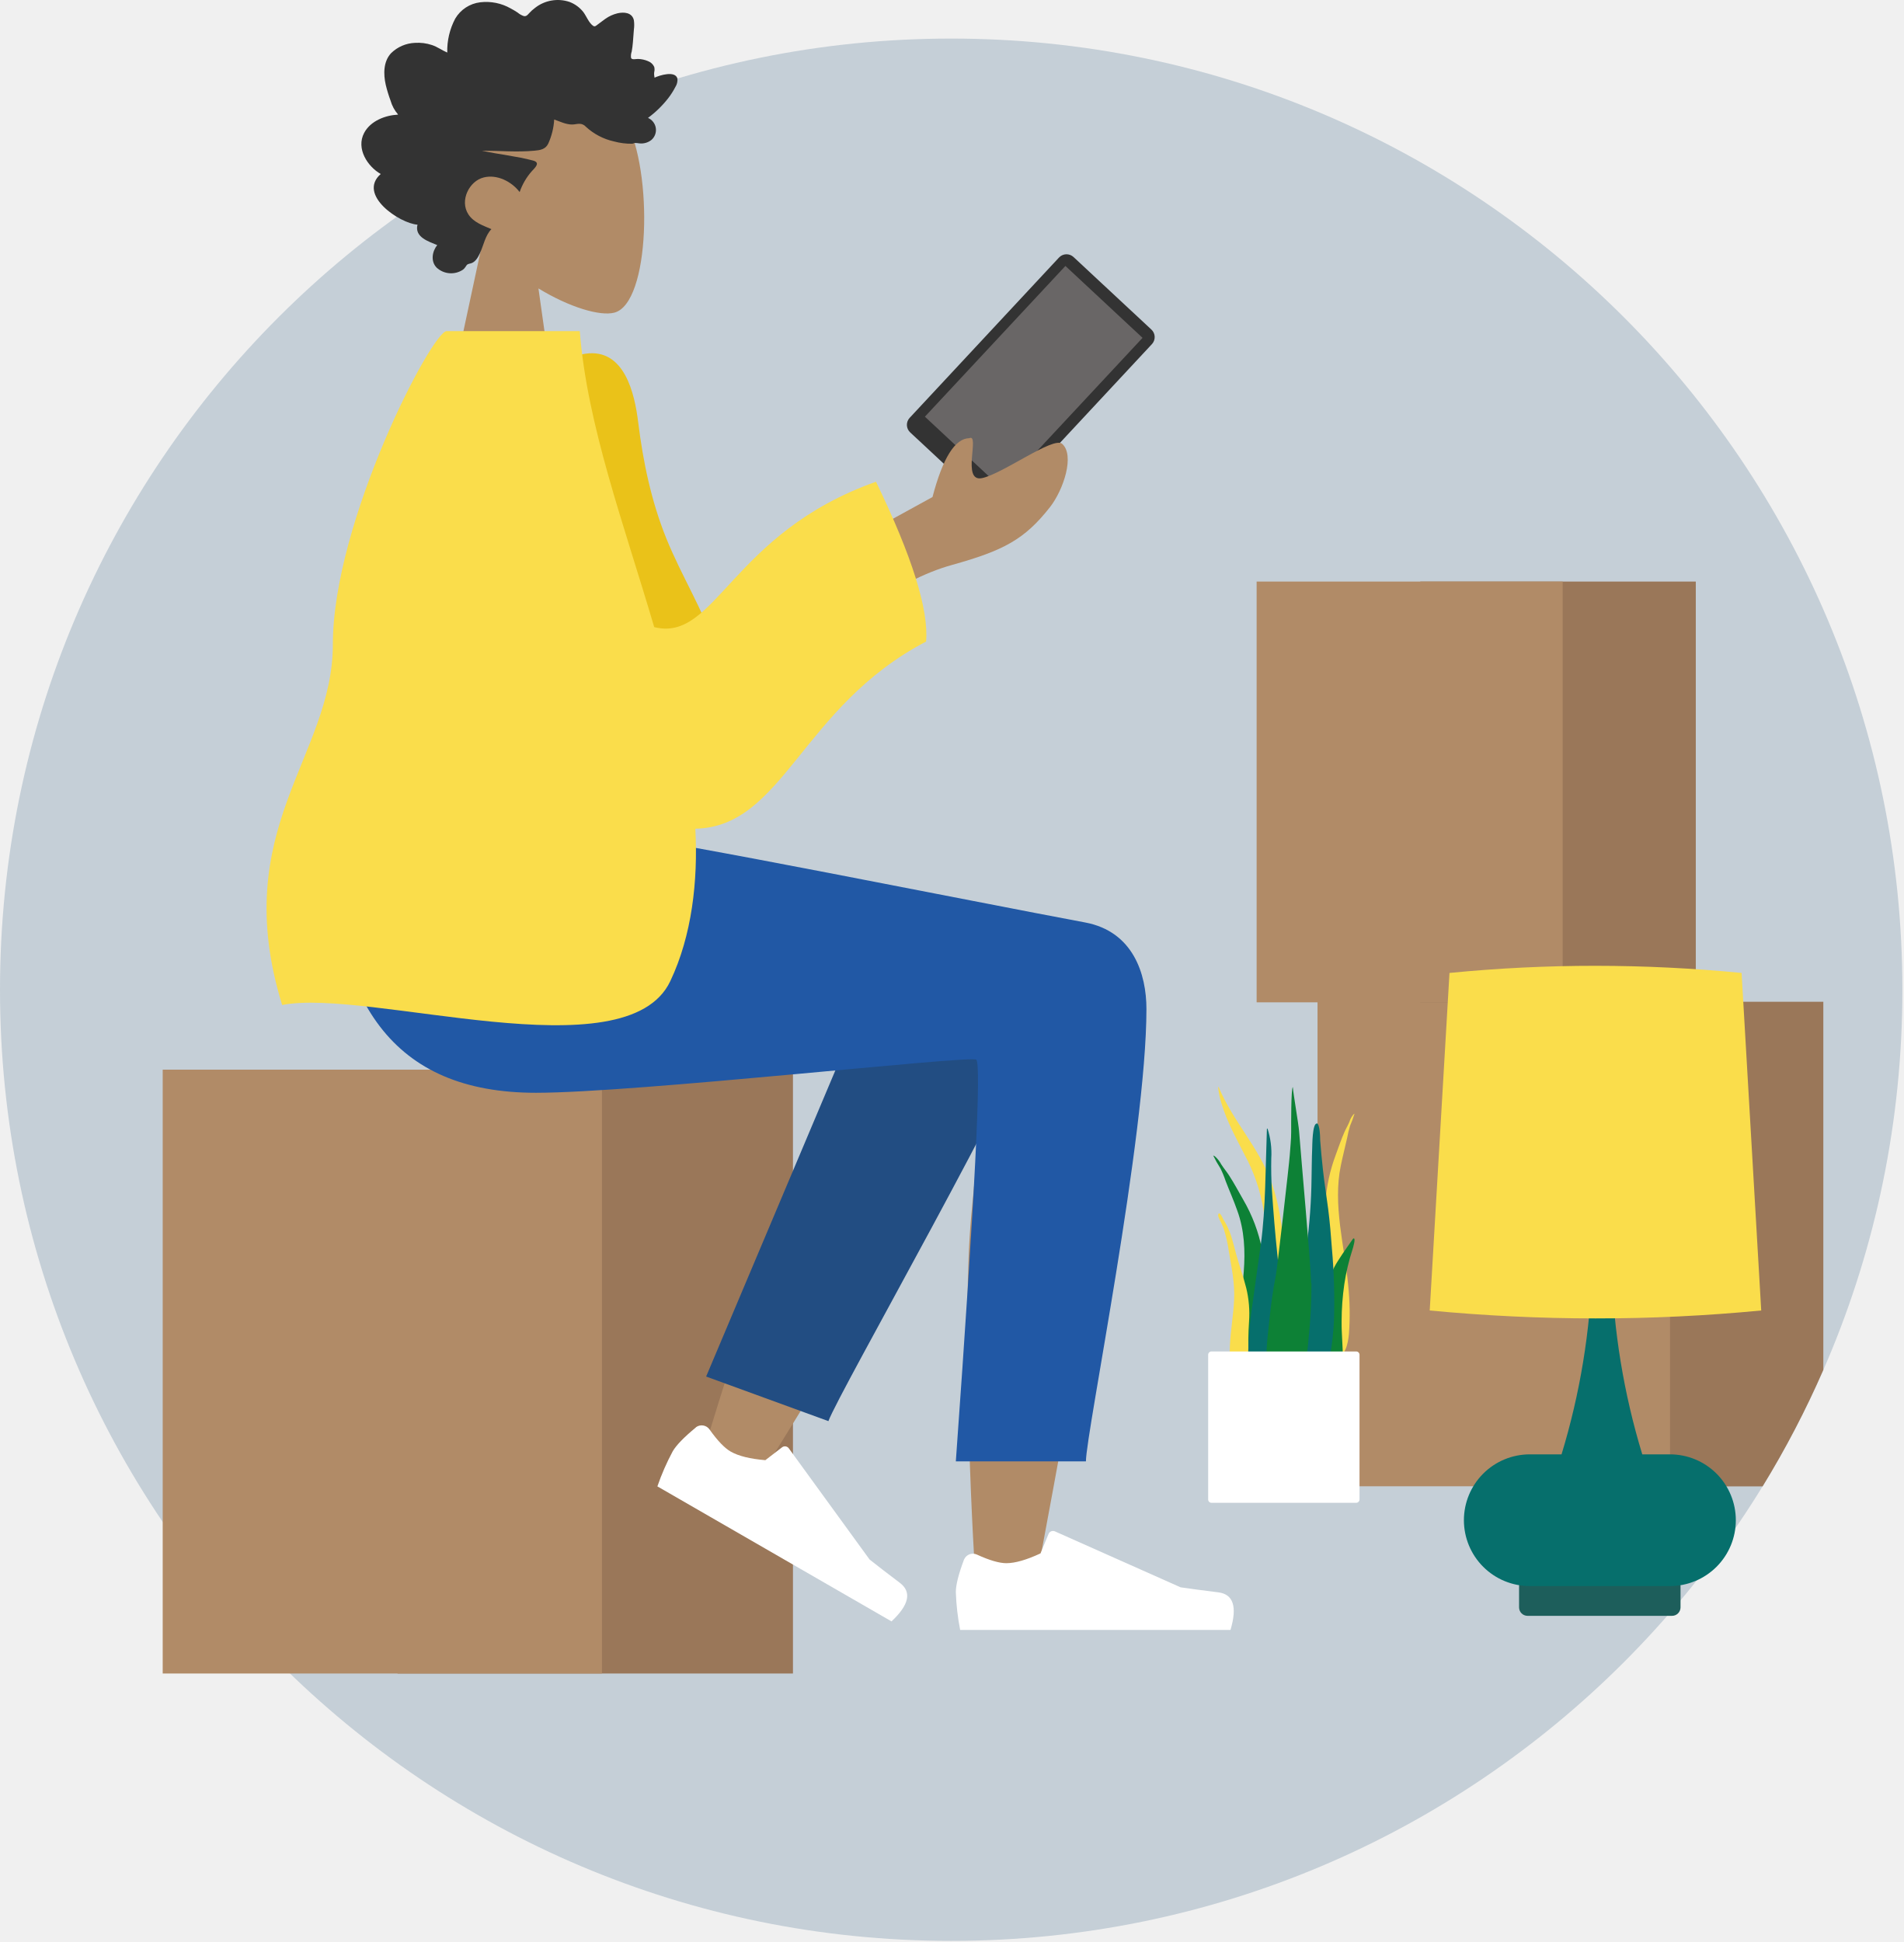
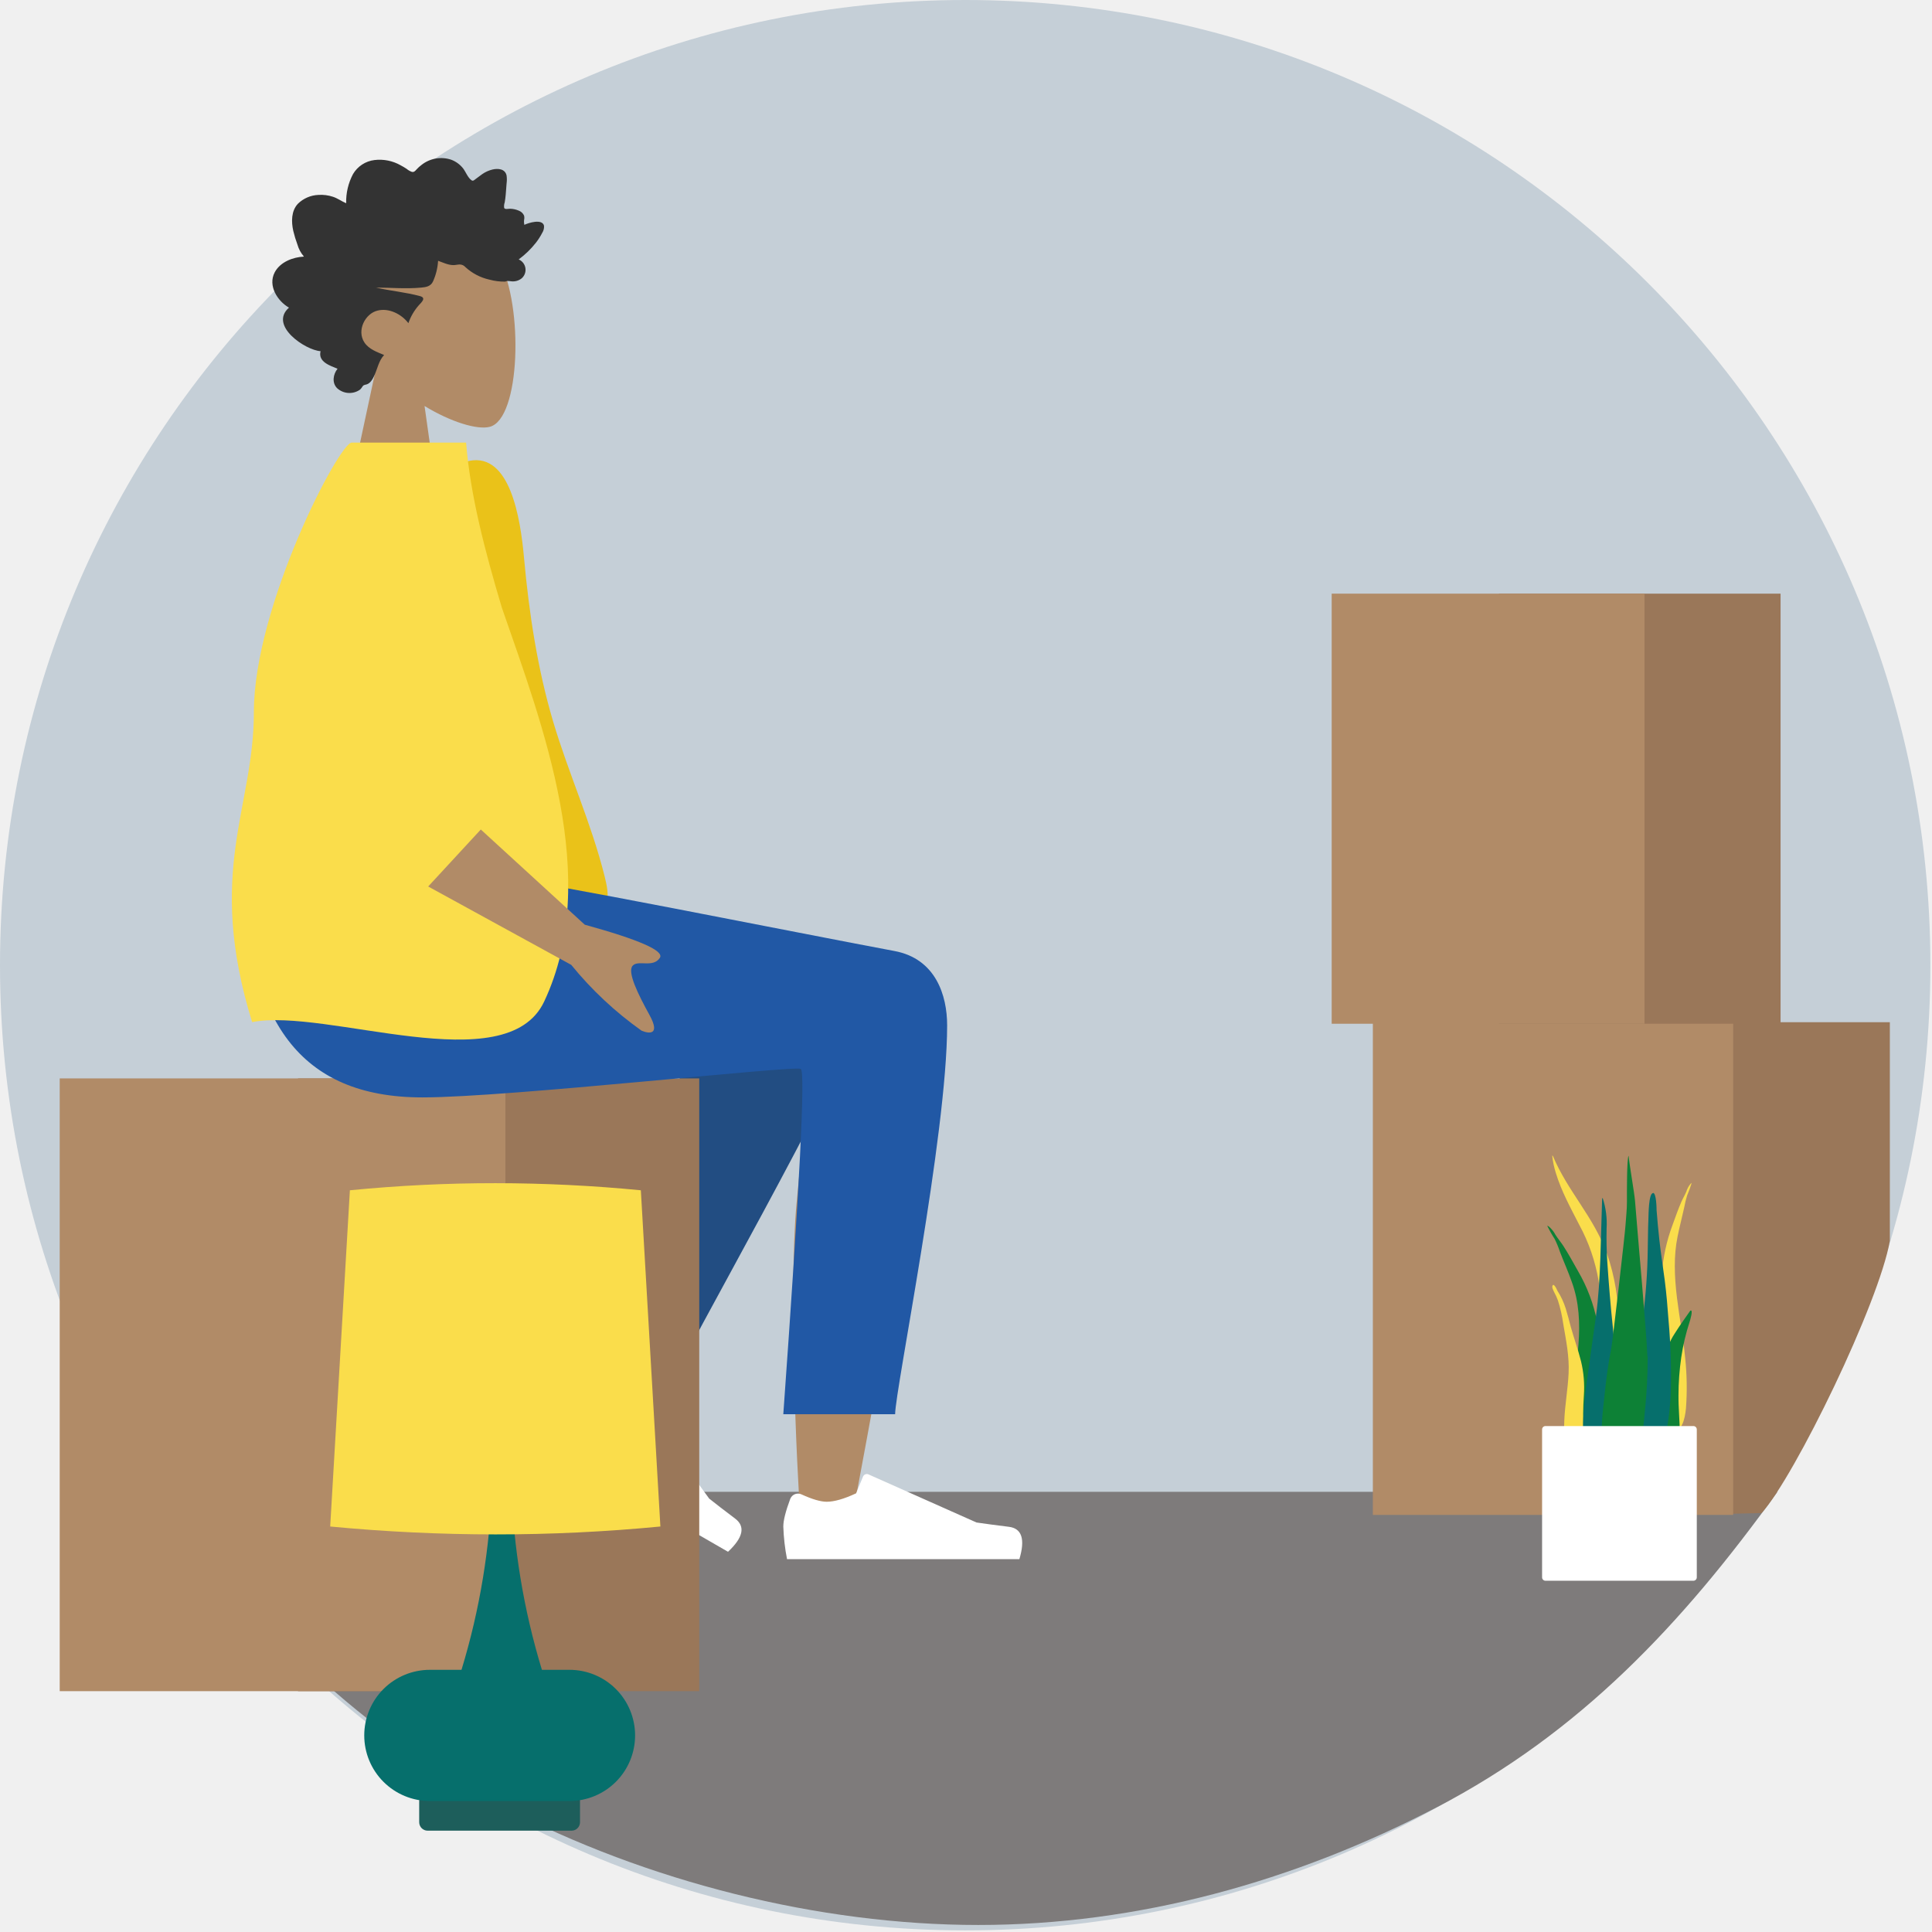
- <svg xmlns="http://www.w3.org/2000/svg" width="550" height="561" viewBox="0 0 550 561" fill="none">
-   <path d="M274.77 560.681C426.521 560.681 549.54 437.662 549.54 285.911C549.54 134.159 426.521 11.141 274.77 11.141C123.019 11.141 0 134.159 0 285.911C0 437.662 123.019 560.681 274.77 560.681Z" fill="#C5CFD7" />
-   <path d="M526.7 289.381H435.04V429.381H509.16C515.779 418.584 521.64 407.341 526.7 395.731V289.381Z" fill="#9A7759" />
-   <path d="M482.42 289.351H380.59V429.351H482.42V289.351Z" fill="#B18B67" />
-   <path d="M229.06 309H114.84V483.44H229.06V309Z" fill="#9A7759" />
-   <path d="M173.88 309H47V483.44H173.88V309Z" fill="#B18B67" />
-   <path d="M489.86 168H410.27V289.55H489.86V168Z" fill="#9A7759" />
-   <path d="M451.41 168H363V289.55H451.41V168Z" fill="#B18B67" />
-   <path d="M310.107 74.249L332.607 95.209C333.807 96.327 333.873 98.206 332.755 99.407L289.616 145.717C288.498 146.917 286.619 146.983 285.418 145.865L262.918 124.906C261.718 123.788 261.651 121.908 262.769 120.708L305.909 74.398C307.027 73.198 308.906 73.131 310.107 74.249Z" fill="#333333" />
-   <path d="M184.349 121.952C185.759 133.412 188.149 144.832 192.479 155.542C196.809 166.252 203.129 176.292 206.869 187.312C207.479 189.122 208.029 191.092 207.459 192.922C206.459 195.922 203.019 197.282 199.969 198.192L179.969 204.142L160.329 120.882C158.609 113.582 159.989 103.472 169.159 102.172C180.449 100.572 183.349 113.832 184.349 121.952Z" fill="#EAC219" />
-   <path d="M307.765 76.827L330.045 97.597L289.454 141.141L267.173 120.371L307.765 76.827Z" fill="#696666" />
-   <path d="M139.399 69.871C133.019 62.381 128.709 53.201 129.399 42.921C131.479 13.291 172.719 19.811 180.749 34.761C188.779 49.711 187.809 87.651 177.449 90.321C173.309 91.391 164.499 88.781 155.539 83.321L161.159 123.141H127.979L139.399 69.871Z" fill="#B18B67" />
-   <path d="M114.979 33.061C113.971 31.904 113.234 30.538 112.819 29.061C112.265 27.57 111.801 26.047 111.429 24.501C110.729 21.381 110.729 17.801 112.949 15.381C114.801 13.554 117.269 12.484 119.869 12.381C121.531 12.271 123.199 12.485 124.779 13.011C126.339 13.521 127.689 14.541 129.199 15.181C129.11 11.771 129.902 8.396 131.499 5.381C132.257 4.091 133.304 2.994 134.556 2.175C135.809 1.357 137.233 0.838 138.719 0.661C141.771 0.295 144.859 0.919 147.529 2.441C148.209 2.811 148.889 3.191 149.529 3.631C150.043 4.068 150.633 4.407 151.269 4.631C151.979 4.801 152.339 4.391 152.799 3.871C153.339 3.272 153.939 2.729 154.589 2.251C155.971 1.17 157.6 0.449 159.33 0.153C161.059 -0.144 162.835 -0.007 164.499 0.551C166.075 1.14 167.458 2.15 168.499 3.471C169.419 4.681 170.079 6.601 171.349 7.471C171.889 7.831 172.269 7.351 172.759 7.001C173.499 6.481 174.199 5.901 174.949 5.381C175.979 4.667 177.131 4.148 178.349 3.851C180.129 3.431 182.599 3.531 183.109 5.851C183.234 6.747 183.234 7.656 183.109 8.551C183.019 9.761 182.929 10.971 182.829 12.181C182.758 13.09 182.641 13.994 182.479 14.891C182.266 15.487 182.205 16.126 182.299 16.751C182.559 17.351 183.749 17.011 184.299 17.031C185.312 17.052 186.311 17.273 187.239 17.681C188.01 17.977 188.634 18.561 188.979 19.311C189.113 19.816 189.113 20.347 188.979 20.851C188.922 21.383 188.956 21.921 189.079 22.441C190.429 21.781 195.079 20.301 195.689 22.721C195.761 23.561 195.554 24.401 195.099 25.111C194.497 26.282 193.788 27.393 192.979 28.431C191.308 30.561 189.357 32.455 187.179 34.061C187.771 34.314 188.288 34.714 188.683 35.221C189.078 35.729 189.338 36.329 189.438 36.965C189.538 37.6 189.475 38.251 189.255 38.855C189.034 39.46 188.664 39.999 188.179 40.421C187.203 41.199 185.959 41.558 184.719 41.421C184.247 41.34 183.768 41.3 183.289 41.301C183.081 41.398 182.863 41.472 182.639 41.521C180.85 41.547 179.066 41.321 177.339 40.851C174.317 40.179 171.526 38.719 169.249 36.621C169.015 36.352 168.726 36.136 168.402 35.988C168.078 35.839 167.726 35.762 167.369 35.761C166.679 35.761 165.999 35.961 165.299 35.971C163.459 35.971 161.799 35.121 160.089 34.521C159.95 36.916 159.374 39.264 158.389 41.451C157.619 43.141 156.009 43.391 154.389 43.531C149.339 44.011 144.269 43.531 139.209 43.531C144.109 44.631 149.209 45.091 154.019 46.391C156.209 46.981 154.539 48.461 153.599 49.481C152.056 51.235 150.871 53.273 150.109 55.481C147.719 52.351 143.479 50.301 139.729 51.261C135.589 52.261 132.669 57.921 135.319 61.951C136.859 64.291 139.639 65.191 141.949 66.191C140.149 68.071 139.709 70.841 138.619 73.191C138.089 74.341 137.339 75.641 136.139 76.041C135.699 76.191 135.139 76.201 134.829 76.571C134.519 76.941 134.289 77.511 133.739 77.901C132.589 78.674 131.213 79.037 129.831 78.93C128.45 78.823 127.146 78.252 126.129 77.311C124.359 75.501 124.819 72.641 126.299 70.801C123.949 69.801 119.669 68.561 120.599 64.901C115.509 64.561 103.139 56.301 109.979 50.261C106.229 48.141 102.779 42.961 105.189 38.391C107.049 34.881 111.359 33.301 114.899 33.121" fill="#333333" />
-   <path d="M296.809 269.762C308.219 262.912 327.349 271.712 327.339 281.512C327.339 310.812 300.549 448.912 299.159 457.642C297.769 466.372 282.799 468.642 281.929 457.642C280.549 440.132 277.929 379.492 280.549 351.432C281.609 339.842 282.759 328.812 283.889 318.972C269.849 344.305 248.146 380.585 218.779 427.812L202.839 420.532C215.359 379.272 225.626 350.148 233.639 333.162C247.359 304.062 260.219 279.162 265.639 270.362C274.149 256.592 288.979 261.382 296.809 269.762Z" fill="#B18B67" />
-   <path d="M203.979 397.651L258.699 268.011C271.809 246.921 308.569 272.301 304.099 284.531C293.949 312.301 242.329 402.201 239.299 410.531L203.979 397.651Z" fill="#224D82" />
-   <path d="M200.979 412.382C197.572 415.195 195.352 417.488 194.319 419.262C192.576 422.51 191.098 425.895 189.899 429.382L257.529 468.382C262.636 463.595 263.429 459.875 259.909 457.222C256.389 454.568 253.486 452.332 251.199 450.512L227.859 418.382C227.752 418.235 227.617 418.111 227.462 418.017C227.308 417.922 227.136 417.859 226.956 417.831C226.777 417.804 226.594 417.811 226.418 417.854C226.241 417.897 226.075 417.974 225.929 418.082L221.079 421.812C216.632 421.432 213.299 420.605 211.079 419.332C209.299 418.312 207.256 416.175 204.949 412.922C204.525 412.322 203.879 411.916 203.156 411.793C202.432 411.669 201.689 411.838 201.089 412.262L200.979 412.382Z" fill="white" />
-   <path d="M278.429 450.641C276.882 454.781 276.109 457.874 276.109 459.921C276.232 463.592 276.65 467.247 277.359 470.851H355.449C357.449 464.151 356.276 460.531 351.929 459.991C347.582 459.451 343.952 458.968 341.039 458.541L304.739 442.381C304.573 442.306 304.394 442.265 304.212 442.259C304.03 442.254 303.848 442.285 303.678 442.35C303.508 442.415 303.353 442.513 303.221 442.639C303.089 442.764 302.983 442.914 302.909 443.081V443.081L300.569 448.741C296.529 450.621 293.242 451.564 290.709 451.571C288.649 451.571 285.809 450.741 282.189 449.081C281.859 448.928 281.502 448.842 281.139 448.828C280.775 448.814 280.412 448.872 280.071 448.998C279.73 449.124 279.418 449.317 279.151 449.565C278.885 449.812 278.67 450.11 278.519 450.441C278.484 450.505 278.454 450.572 278.429 450.641V450.641Z" fill="white" />
-   <path d="M331.169 291.471C331.169 328.251 313.699 414.051 313.689 422.151H276.109C281.609 345.638 283.566 306.955 281.979 306.101C279.579 304.871 183.609 315.681 154.829 315.681C113.319 315.681 96.149 289.511 94.759 241.021H176.979C193.719 242.821 281.039 260.431 313.469 266.481C327.339 269.081 331.169 281.381 331.169 291.471Z" fill="#2158A5" />
-   <path d="M248.259 155.171L269.369 143.581C272.329 132.315 275.869 126.648 279.989 126.581C283.159 125.111 277.649 139.351 283.649 138.121C289.649 136.891 304.289 125.991 306.809 128.201C310.539 131.481 307.209 141.521 303.289 146.521C295.959 155.851 289.899 159.051 274.899 163.231C267.059 165.411 258.583 169.795 249.469 176.381L248.259 155.171Z" fill="#B18B67" />
-   <path d="M188.979 181.161C206.849 185.621 210.979 154.101 253.049 139.161C263.483 160.748 268.306 176.138 267.519 185.331C231.429 204.181 226.339 238.841 200.859 239.401C201.669 254.511 199.859 270.281 193.639 283.401C180.929 310.401 106.519 285.401 81.499 290.321C65.829 239.431 96.119 218.751 96.149 186.191C96.149 150.541 124.809 95.651 129.019 95.651H167.479C169.599 122.881 180.269 151.511 188.979 181.161Z" fill="#FADD4B" />
-   <path d="M483 455.729H441.26C439.907 455.729 438.81 456.826 438.81 458.179V464.329C438.81 465.683 439.907 466.779 441.26 466.779H483C484.353 466.779 485.45 465.683 485.45 464.329V458.179C485.45 456.826 484.353 455.729 483 455.729Z" fill="#1D5E5B" />
-   <path d="M451.08 420.13C456.424 402.604 459.403 384.444 459.94 366.13H465.54C466.077 384.444 469.056 402.604 474.4 420.13H482.4C487.446 420.13 492.285 422.134 495.853 425.702C499.421 429.27 501.425 434.109 501.425 439.155C501.425 444.201 499.421 449.04 495.853 452.608C492.285 456.175 487.446 458.18 482.4 458.18H441.9C436.854 458.18 432.015 456.175 428.447 452.608C424.879 449.04 422.875 444.201 422.875 439.155C422.875 434.109 424.879 429.27 428.447 425.702C432.015 422.134 436.854 420.13 441.9 420.13H451.08Z" fill="#066F6C" />
-   <path d="M418.71 281.06C432.77 279.68 446.833 278.993 460.9 279C474.967 279.007 489.03 279.693 503.09 281.06L508.76 378.57C492.813 380.103 476.86 380.867 460.9 380.86C444.94 380.853 428.973 380.09 413 378.57L418.71 281.06Z" fill="#FADD4B" />
-   <path d="M352.06 314.106C356.31 324.176 363.52 331.176 367.34 341.686C369.555 348.088 370.661 354.822 370.61 361.596C370.61 365.356 370.61 369.116 370.56 372.876C370.51 376.636 370.44 380.196 370.13 383.876C369.82 387.556 369.47 391.156 369.31 394.876C369.18 397.676 369.18 401.016 368.18 403.636C367.41 405.726 365.44 406.026 364.92 403.506C364.686 402.045 364.613 400.563 364.7 399.086C364.7 397.236 364.85 395.386 364.9 393.536C365.12 386.096 364.84 378.666 364.99 371.226C365.13 363.966 366.07 356.706 364.99 349.496C364.065 343.891 362.202 338.482 359.48 333.496C357.09 328.776 354.48 324.166 352.86 318.796C352.373 317.235 352.038 315.631 351.86 314.006C351.96 313.986 352.02 314.016 352.06 314.106Z" fill="#FADD4B" />
-   <path d="M350.91 334.006C351.68 334.671 352.317 335.475 352.79 336.376C353.49 337.466 354.32 338.446 355.03 339.536C356.5 341.806 357.79 344.216 359.14 346.586C361.752 351.067 363.591 355.955 364.58 361.046C365.426 366.477 365.986 371.947 366.26 377.436C366.7 383.226 367.14 389.056 367.2 394.866C367.323 397.517 367.277 400.172 367.06 402.816C366.86 404.426 366.14 405.816 364.5 405.816C361.02 405.816 359.39 401.936 358.71 398.816C357.776 394.094 357.423 389.275 357.66 384.466C357.85 378.736 358.85 373.086 359.28 367.366C359.74 361.366 359.48 355.366 357.4 349.686C356.4 346.806 355.13 343.996 354.04 341.146C353.631 339.913 353.137 338.71 352.56 337.546C351.778 336.334 351.07 335.075 350.44 333.776L350.91 334.006Z" fill="#0D8136" />
-   <path d="M390.96 321.946L391.28 321.696C390.92 322.897 390.489 324.076 389.99 325.226C389.644 326.352 389.367 327.497 389.16 328.656C388.56 331.386 387.86 334.046 387.3 336.806C386.17 342.246 386.38 348.116 387.12 354.166C387.82 359.866 388.92 365.566 389.45 371.276C389.938 375.971 390.009 380.699 389.66 385.406C389.37 388.476 388.45 392.136 385.92 391.826C384.73 391.686 384.11 390.256 383.86 388.636C383.46 386.046 383.38 383.316 383.22 380.736C382.87 374.976 382.8 369.246 382.73 363.546C382.67 358.166 382.49 352.686 382.85 347.446C383.182 342.72 384.192 338.065 385.85 333.626C386.66 331.416 387.44 329.146 388.36 327.036C388.8 326.036 389.36 325.126 389.78 324.116C390.022 323.32 390.423 322.582 390.96 321.946V321.946Z" fill="#FADD4B" />
-   <path d="M351.98 350.666C352.44 349.896 353.45 352.446 353.61 352.766L353.41 352.286C354.37 353.814 355.132 355.457 355.68 357.176C356.19 358.896 356.68 360.656 357.11 362.386C358.02 365.646 359.18 368.806 360 372.086C360.765 375.245 361.038 378.503 360.81 381.746C360.565 385.197 360.535 388.66 360.72 392.116C360.926 393.726 361.261 395.318 361.72 396.876C362.09 398.456 362.38 400.056 362.81 401.626C362.91 401.416 362.92 402.096 362.92 402.146C362.921 402.517 362.86 402.885 362.74 403.236C362.616 403.694 362.383 404.115 362.061 404.463C361.739 404.811 361.337 405.076 360.89 405.236C359.23 405.706 357.69 404.236 357.15 402.606C356.431 400.244 355.912 397.825 355.6 395.376C355.273 393.172 355.166 390.941 355.28 388.716C355.48 384.306 356.28 379.956 356.49 375.546C356.73 370.746 355.78 366.236 354.98 361.546C354.668 359.3 354.167 357.086 353.48 354.926C353.173 354.085 352.802 353.269 352.37 352.486C352.18 352.016 351.67 351.176 351.98 350.666Z" fill="#FADD4B" />
-   <path d="M365.46 343.176C365.26 348.676 364.94 354.126 364.2 359.566C363.46 365.006 362.6 370.656 361.88 376.176C361.029 381.598 360.581 387.077 360.54 392.566C360.61 396.566 359.94 403.446 364.43 405.436C368.92 407.426 369.95 398.836 370.25 395.986C370.707 390.506 370.744 385 370.36 379.516C370.07 373.876 369.59 368.276 369.01 362.656C368.35 356.416 367.84 350.156 367.42 343.896C367.22 340.806 367.17 337.716 367.23 334.626C367.412 331.699 367.038 328.764 366.13 325.976L365.97 326.096" fill="#066F6C" />
-   <path d="M388.92 360.596C388.1 361.786 387.28 362.966 386.5 364.226C384.909 366.632 383.884 369.367 383.5 372.226C382.71 378.976 383.34 386.226 383.5 393.226C383.371 394.623 383.51 396.032 383.91 397.376C384.42 398.606 385.37 399.536 386.27 399.536C388.21 399.536 387.91 394.776 387.92 392.686C387.92 389.026 387.51 385.326 387.55 381.686C387.554 378.102 387.815 374.523 388.33 370.976C388.831 367.6 389.614 364.272 390.67 361.026C390.81 360.596 391.84 357.246 390.87 357.816" fill="#0D8136" />
-   <path d="M380.36 324.576C379.08 324.576 379.09 330.936 379.05 331.746C378.91 334.696 378.94 337.646 378.86 340.586C378.78 347.031 378.312 353.466 377.46 359.856C376.94 363.276 376.34 366.686 375.69 370.086C375.04 373.486 374.17 376.886 373.69 380.336C373.416 383.662 373.376 387.004 373.57 390.336C373.581 393.678 373.781 397.016 374.17 400.336C374.27 401.156 374.4 401.976 374.54 402.786C374.574 403.513 374.654 404.238 374.78 404.956C374.994 405.416 375.362 405.788 375.819 406.009C376.277 406.229 376.796 406.285 377.29 406.166C379.68 405.726 381.22 402.716 382.04 400.516C383.004 397.641 383.723 394.691 384.19 391.696C384.799 388.332 385.183 384.931 385.34 381.516C385.564 374.573 385.366 367.624 384.75 360.706C384.47 356.856 384.15 353.026 383.66 349.196C383.17 345.366 382.55 341.596 382.14 337.786C381.85 335.006 381.56 332.226 381.36 329.436C381.36 328.776 381.28 324.516 380.36 324.516" fill="#066F6C" />
-   <path d="M378.76 370.776C378.55 364.096 375.87 334.776 375.26 326.726C375.11 324.726 373.64 316.296 373.45 314.006C372.93 314.656 372.97 324.726 372.98 327.006C372.99 329.286 372.7 331.546 372.56 333.816C372.42 336.086 368.97 366.146 368.56 368.386C367.67 372.826 367.08 377.386 366.62 381.926C366.16 386.466 365.48 391.016 366.08 395.466C366.198 396.489 366.433 397.496 366.78 398.466C367.17 399.466 367.43 400.416 367.78 401.466C367.956 402.27 368.291 403.031 368.765 403.704C369.238 404.378 369.842 404.949 370.54 405.386C373.35 406.836 374.86 403.556 375.62 400.696C376.848 396.114 377.645 391.426 378 386.696C378.571 381.382 378.852 376.041 378.84 370.696" fill="#0D8136" />
-   <path d="M391.76 390.406H349.96C349.43 390.406 349 390.836 349 391.366V433.166C349 433.696 349.43 434.126 349.96 434.126H391.76C392.29 434.126 392.72 433.696 392.72 433.166V391.366C392.72 390.836 392.29 390.406 391.76 390.406Z" fill="white" />
+ <svg xmlns="http://www.w3.org/2000/svg" width="550" height="550" viewBox="0 0 550 550" fill="none">
+   <path d="M274.77 549.54C426.521 549.54 549.54 426.521 549.54 274.77C549.54 123.019 426.521 0 274.77 0C123.019 0 0 123.019 0 274.77C0 426.521 123.019 549.54 274.77 549.54Z" fill="#C5CFD7" />
+   <path d="M44.274 424.682C71.549 462.568 102.889 493.313 143.5 514.486C184.111 535.659 233.107 548 278.5 548C323.893 548 368.438 535.659 409.049 514.486C449.66 493.313 478.725 462.568 506 424.682H44.274Z" fill="#7E7B7B" />
+   <path d="M538 291H445.669V432.024L501.5 430.731C511 420.231 535 370.731 538 353.231V291Z" fill="#9A7759" />
+   <path d="M493.396 290.238H390.821V431.263H493.396V290.238Z" fill="#B18B67" />
+   <path d="M506.891 169H426.719V291.439H506.891V169Z" fill="#9A7759" />
+   <path d="M468.159 169H379.103V291.439H468.159V169Z" fill="#B18B67" />
+   <path d="M149.168 158.694C150.607 174.632 153.047 190.514 157.466 205.409C161.886 220.304 168.336 234.267 172.154 249.594C172.776 252.111 173.338 254.851 172.756 257.396C171.735 261.568 168.224 263.459 165.111 264.725L144.697 273L124.651 157.205C122.896 147.053 124.304 132.992 133.664 131.184C145.187 128.959 148.147 147.401 149.168 158.694Z" fill="#EAC219" />
+   <path d="M107.187 104.186C101.783 97.842 98.132 90.065 98.716 81.357C100.478 56.258 135.412 61.781 142.214 74.445C149.016 87.109 148.194 119.247 139.419 121.509C135.912 122.415 128.449 120.205 120.859 115.58L125.62 149.31H97.513L107.187 104.186Z" fill="#B18B67" />
+   <path d="M86.501 73.006C85.647 72.026 85.022 70.868 84.671 69.617C84.202 68.354 83.809 67.064 83.494 65.754C82.901 63.112 82.901 60.079 84.781 58.029C86.35 56.481 88.441 55.575 90.643 55.488C92.051 55.394 93.464 55.576 94.802 56.022C96.124 56.454 97.267 57.318 98.546 57.86C98.471 54.971 99.142 52.112 100.495 49.558C101.137 48.466 102.023 47.536 103.084 46.843C104.145 46.149 105.352 45.71 106.611 45.56C109.195 45.25 111.812 45.779 114.073 47.068C114.649 47.381 115.225 47.703 115.768 48.076C116.203 48.446 116.702 48.733 117.241 48.923C117.843 49.067 118.148 48.72 118.538 48.279C118.995 47.772 119.503 47.312 120.054 46.907C121.225 45.992 122.605 45.381 124.07 45.129C125.535 44.878 127.039 44.994 128.448 45.467C129.783 45.965 130.955 46.821 131.837 47.94C132.616 48.965 133.175 50.592 134.251 51.329C134.708 51.634 135.03 51.227 135.445 50.931C136.072 50.49 136.665 49.999 137.3 49.558C138.173 48.953 139.149 48.514 140.18 48.262C141.688 47.907 143.781 47.991 144.213 49.956C144.318 50.715 144.318 51.485 144.213 52.244C144.136 53.269 144.06 54.294 143.975 55.319C143.915 56.088 143.816 56.854 143.679 57.614C143.499 58.119 143.446 58.66 143.526 59.19C143.747 59.698 144.755 59.41 145.221 59.427C146.079 59.445 146.925 59.632 147.711 59.977C148.364 60.228 148.893 60.723 149.185 61.358C149.298 61.786 149.298 62.235 149.185 62.663C149.137 63.113 149.166 63.569 149.27 64.01C150.413 63.45 154.352 62.197 154.869 64.247C154.93 64.958 154.755 65.67 154.369 66.271C153.859 67.263 153.258 68.204 152.573 69.084C151.158 70.888 149.506 72.492 147.66 73.853C148.161 74.067 148.6 74.405 148.934 74.835C149.269 75.266 149.489 75.774 149.574 76.312C149.658 76.85 149.605 77.402 149.419 77.914C149.232 78.426 148.918 78.882 148.507 79.24C147.681 79.899 146.627 80.203 145.576 80.087C145.176 80.019 144.771 79.985 144.365 79.986C144.189 80.068 144.004 80.13 143.814 80.172C142.299 80.194 140.788 80.003 139.325 79.604C136.765 79.035 134.401 77.799 132.472 76.021C132.274 75.793 132.029 75.61 131.755 75.485C131.48 75.359 131.182 75.293 130.88 75.293C130.295 75.293 129.719 75.462 129.126 75.471C127.567 75.471 126.161 74.751 124.713 74.242C124.595 76.27 124.107 78.26 123.273 80.113C122.62 81.544 121.257 81.756 119.884 81.874C115.607 82.281 111.312 81.874 107.026 81.874C111.176 82.806 115.496 83.196 119.571 84.297C121.426 84.797 120.011 86.051 119.215 86.915C117.908 88.4 116.904 90.127 116.259 91.997C114.234 89.346 110.643 87.609 107.466 88.422C103.959 89.27 101.486 94.064 103.73 97.478C105.035 99.46 107.39 100.222 109.347 101.069C107.822 102.662 107.449 105.008 106.526 106.999C106.077 107.973 105.442 109.074 104.425 109.413C104.052 109.54 103.578 109.549 103.315 109.862C103.053 110.176 102.858 110.658 102.392 110.989C101.418 111.644 100.252 111.951 99.082 111.86C97.912 111.769 96.807 111.286 95.946 110.489C94.447 108.956 94.836 106.533 96.09 104.974C94.099 104.127 90.474 103.077 91.261 99.977C86.95 99.689 76.471 92.692 82.265 87.575C79.089 85.78 76.166 81.392 78.208 77.52C79.784 74.547 83.434 73.209 86.433 73.056" fill="#333333" />
+   <path d="M240.527 273.511C250.192 267.708 266.397 275.162 266.388 283.464C266.388 308.283 243.695 425.266 242.517 432.661C241.34 440.056 228.659 441.978 227.922 432.661C226.753 417.828 224.534 366.461 226.753 342.692C227.651 332.874 228.625 323.531 229.582 315.196C217.689 336.655 199.305 367.387 174.429 407.392L160.926 401.225C171.532 366.275 180.229 341.605 187.017 327.216C198.638 302.566 209.532 281.473 214.123 274.019C221.332 262.355 233.894 266.412 240.527 273.511Z" fill="#B18B67" />
+   <path d="M161.891 381.843L208.244 272.027C219.349 254.162 250.488 275.661 246.701 286.021C238.103 309.544 194.377 385.697 191.81 392.753L161.891 381.843Z" fill="#224D82" />
+   <path d="M159.35 394.321C156.464 396.704 154.583 398.646 153.708 400.149C152.231 402.901 150.979 405.767 149.964 408.721L207.252 441.757C211.578 437.703 212.25 434.551 209.268 432.304C206.287 430.056 203.827 428.162 201.89 426.62L182.119 399.403C182.029 399.279 181.915 399.174 181.783 399.094C181.652 399.014 181.506 398.961 181.355 398.937C181.203 398.913 181.048 398.92 180.898 398.956C180.749 398.993 180.608 399.058 180.484 399.149L176.376 402.309C172.609 401.987 169.786 401.286 167.905 400.208C166.397 399.344 164.667 397.534 162.713 394.778C162.353 394.271 161.807 393.926 161.193 393.822C160.58 393.717 159.951 393.86 159.443 394.219L159.35 394.321Z" fill="white" />
+   <path d="M199.06 307H84.84V481.44H199.06V307Z" fill="#9A7759" />
+   <path d="M143.88 307H17V481.44H143.88V307Z" fill="#B18B67" />
+   <path d="M224.957 426.73C223.647 430.237 222.992 432.858 222.992 434.591C223.096 437.701 223.45 440.797 224.05 443.85H290.199C291.893 438.174 290.899 435.108 287.217 434.651C283.535 434.193 280.461 433.784 277.993 433.422L247.244 419.733C247.103 419.67 246.951 419.635 246.797 419.63C246.643 419.626 246.489 419.652 246.345 419.707C246.201 419.762 246.069 419.845 245.957 419.952C245.845 420.058 245.756 420.185 245.693 420.326V420.326L243.711 425.121C240.289 426.713 237.505 427.512 235.359 427.518C233.614 427.518 231.208 426.815 228.142 425.409C227.862 425.28 227.56 425.207 227.252 425.195C226.944 425.183 226.637 425.231 226.348 425.339C226.059 425.446 225.794 425.609 225.569 425.818C225.343 426.028 225.161 426.281 225.033 426.561C225.003 426.615 224.978 426.672 224.957 426.73V426.73Z" fill="white" />
+   <path d="M269.631 291.901C269.631 323.057 254.833 395.737 254.824 402.598H222.991C227.65 337.785 229.307 305.017 227.963 304.294C225.93 303.252 144.636 312.409 120.257 312.409C85.094 312.409 70.55 290.241 69.373 249.166H139.02C153.2 250.691 227.167 265.608 254.638 270.733C266.387 272.935 269.631 283.354 269.631 291.901Z" fill="#2158A5" />
+   <path d="M72.268 202.74C72.268 172.519 96.553 126 100.127 126H132.694C133.859 140.916 138.039 156.811 142.855 172.955C142.576 172.147 142.296 171.401 142.001 170.5C142.296 171.323 142.576 172.147 142.855 172.955C154.586 206.811 171.32 250.223 154.913 285.12C144.13 308.023 92.98 286.814 71.771 290.978C58.502 247.908 72.268 230.335 72.268 202.74Z" fill="#FADD4B" />
+   <path d="M136.874 236.145L166.473 263.242C182.011 267.53 189.137 270.674 187.853 272.673C185.864 275.657 181.638 273.139 180.084 274.942C178.53 276.744 181.638 283.021 184.885 288.926C188.133 294.83 184.652 294.255 182.648 293.416C175.154 288.106 168.417 281.802 162.62 274.678L121.896 252.366L136.874 236.145Z" fill="#B18B67" />
+   <path d="M162.714 510.308H121.741C120.413 510.308 119.336 511.384 119.336 512.713V518.75C119.336 520.078 120.413 521.155 121.741 521.155H162.714C164.042 521.155 165.119 520.078 165.119 518.75V512.713C165.119 511.384 164.042 510.308 162.714 510.308Z" fill="#1D5E5B" />
+   <path d="M131.38 475.362C136.625 458.159 139.55 440.332 140.077 422.354H145.574C146.101 440.332 149.026 458.159 154.271 475.362H162.124C167.077 475.362 171.827 477.33 175.33 480.832C178.832 484.334 180.8 489.084 180.8 494.037C180.8 498.99 178.832 503.74 175.33 507.243C171.827 510.745 167.077 512.713 162.124 512.713H122.369C117.416 512.713 112.666 510.745 109.163 507.243C105.661 503.74 103.693 498.99 103.693 494.037C103.693 489.084 105.661 484.334 109.163 480.832C112.666 477.33 117.416 475.362 122.369 475.362H131.38Z" fill="#066F6C" />
+   <path d="M99.605 338.847C113.407 337.493 127.211 336.819 141.02 336.825C154.828 336.832 168.633 337.506 182.434 338.847L188 434.565C172.346 436.07 156.686 436.82 141.02 436.813C125.353 436.807 109.68 436.057 94 434.565L99.605 338.847Z" fill="#FADD4B" />
+   <path d="M442.082 329.107C446.363 339.25 453.626 346.302 457.474 356.889C459.705 363.338 460.819 370.12 460.768 376.944C460.768 380.732 460.768 384.519 460.717 388.307C460.667 392.094 460.596 395.68 460.284 399.387C459.972 403.094 459.619 406.721 459.458 410.468C459.327 413.288 459.327 416.653 458.32 419.292C457.544 421.397 455.56 421.699 455.036 419.161C454.801 417.689 454.726 416.196 454.814 414.709C454.814 412.845 454.965 410.981 455.016 409.118C455.237 401.623 454.955 394.139 455.106 386.645C455.247 379.332 456.194 372.018 455.106 364.756C454.175 359.11 452.298 353.661 449.556 348.639C447.149 343.884 444.52 339.24 442.888 333.831C442.397 332.259 442.059 330.643 441.88 329.006C441.981 328.986 442.042 329.016 442.082 329.107Z" fill="#FADD4B" />
+   <path d="M440.924 349.154C441.7 349.824 442.342 350.633 442.818 351.541C443.523 352.639 444.359 353.626 445.074 354.724C446.555 357.011 447.854 359.438 449.214 361.826C451.846 366.339 453.698 371.263 454.694 376.391C455.546 381.861 456.111 387.372 456.386 392.901C456.83 398.734 457.273 404.606 457.333 410.459C457.458 413.129 457.411 415.803 457.192 418.467C456.991 420.089 456.266 421.489 454.614 421.489C451.108 421.489 449.466 417.581 448.781 414.438C447.84 409.681 447.485 404.826 447.724 399.983C447.915 394.211 448.922 388.52 449.355 382.758C449.819 376.714 449.557 370.67 447.462 364.948C446.454 362.047 445.175 359.217 444.077 356.346C443.666 355.104 443.167 353.892 442.586 352.719C441.798 351.498 441.085 350.23 440.451 348.922L440.924 349.154Z" fill="#0D8136" />
+   <path d="M481.267 337.005L481.589 336.753C481.226 337.963 480.792 339.15 480.29 340.309C479.942 341.443 479.663 342.596 479.454 343.764C478.85 346.514 478.144 349.193 477.58 351.974C476.442 357.453 476.654 363.366 477.399 369.461C478.104 375.202 479.212 380.944 479.746 386.696C480.238 391.425 480.309 396.188 479.958 400.929C479.666 404.022 478.739 407.708 476.19 407.396C474.992 407.255 474.367 405.815 474.115 404.183C473.712 401.574 473.632 398.824 473.471 396.225C473.118 390.423 473.047 384.651 472.977 378.909C472.916 373.49 472.735 367.97 473.098 362.691C473.432 357.93 474.45 353.242 476.12 348.77C476.936 346.544 477.721 344.257 478.648 342.132C479.091 341.125 479.655 340.208 480.079 339.191C480.322 338.389 480.726 337.645 481.267 337.005V337.005Z" fill="#FADD4B" />
+   <path d="M442.002 365.934C442.465 365.159 443.482 367.727 443.644 368.05L443.442 367.566C444.409 369.105 445.177 370.76 445.729 372.492C446.243 374.225 446.736 375.997 447.169 377.74C448.086 381.024 449.254 384.207 450.08 387.511C450.851 390.693 451.126 393.976 450.896 397.242C450.65 400.718 450.619 404.207 450.806 407.688C451.013 409.31 451.35 410.914 451.813 412.482C452.186 414.074 452.478 415.686 452.911 417.267C453.012 417.056 453.022 417.741 453.022 417.791C453.023 418.165 452.962 418.536 452.84 418.889C452.715 419.35 452.481 419.774 452.156 420.125C451.832 420.476 451.427 420.743 450.977 420.904C449.305 421.377 447.754 419.896 447.21 418.254C446.485 415.875 445.963 413.439 445.648 410.971C445.319 408.751 445.211 406.504 445.326 404.263C445.527 399.82 446.333 395.439 446.545 390.996C446.786 386.161 445.83 381.618 445.024 376.894C444.71 374.632 444.204 372.401 443.513 370.225C443.204 369.379 442.83 368.557 442.395 367.768C442.203 367.294 441.689 366.448 442.002 365.934Z" fill="#FADD4B" />
+   <path d="M455.581 358.39C455.379 363.931 455.057 369.42 454.311 374.9C453.566 380.38 452.7 386.071 451.974 391.632C451.117 397.094 450.666 402.613 450.625 408.142C450.695 412.171 450.02 419.101 454.543 421.106C459.066 423.11 460.103 414.458 460.406 411.587C460.866 406.067 460.903 400.521 460.516 394.996C460.224 389.315 459.741 383.674 459.156 378.013C458.492 371.727 457.978 365.421 457.555 359.116C457.353 356.003 457.303 352.89 457.363 349.778C457.546 346.829 457.17 343.873 456.255 341.064L456.094 341.185" fill="#066F6C" />
+   <path d="M479.212 375.938C478.386 377.137 477.56 378.325 476.775 379.595C475.172 382.019 474.139 384.773 473.753 387.653C472.957 394.453 473.591 401.756 473.753 408.807C473.623 410.214 473.763 411.633 474.166 412.987C474.679 414.226 475.636 415.163 476.543 415.163C478.497 415.163 478.195 410.368 478.205 408.263C478.205 404.576 477.792 400.849 477.832 397.182C477.837 393.572 478.099 389.967 478.618 386.394C479.123 382.993 479.912 379.641 480.975 376.371C481.116 375.938 482.154 372.564 481.177 373.138" fill="#0D8136" />
+   <path d="M470.59 339.654C469.3 339.654 469.311 346.061 469.27 346.877C469.129 349.848 469.159 352.82 469.079 355.781C468.998 362.274 468.527 368.756 467.669 375.192C467.145 378.637 466.54 382.072 465.886 385.497C465.231 388.922 464.355 392.347 463.871 395.822C463.595 399.173 463.555 402.539 463.75 405.895C463.761 409.262 463.963 412.625 464.355 415.969C464.455 416.795 464.586 417.621 464.727 418.436C464.761 419.169 464.842 419.9 464.969 420.622C465.185 421.086 465.555 421.461 466.016 421.683C466.476 421.905 467 421.961 467.497 421.841C469.905 421.398 471.456 418.366 472.282 416.15C473.253 413.255 473.978 410.283 474.448 407.265C475.061 403.877 475.448 400.451 475.606 397.011C475.831 390.018 475.633 383.018 475.012 376.049C474.73 372.17 474.408 368.312 473.914 364.454C473.42 360.596 472.796 356.799 472.383 352.961C472.091 350.16 471.799 347.36 471.597 344.55C471.597 343.885 471.517 339.594 470.59 339.594" fill="#066F6C" />
+   <path d="M468.978 386.192C468.767 379.463 466.067 349.929 465.453 341.82C465.301 339.805 463.821 331.314 463.629 329.007C463.105 329.662 463.146 339.805 463.156 342.102C463.166 344.399 462.874 346.675 462.733 348.962C462.592 351.248 459.117 381.528 458.704 383.785C457.807 388.257 457.213 392.851 456.749 397.424C456.286 401.997 455.601 406.58 456.205 411.063C456.324 412.094 456.561 413.108 456.91 414.085C457.303 415.092 457.565 416.049 457.918 417.107C458.095 417.917 458.432 418.684 458.909 419.362C459.387 420.04 459.995 420.616 460.698 421.055C463.529 422.516 465.05 419.212 465.815 416.331C467.052 411.715 467.854 406.994 468.213 402.229C468.788 396.876 469.07 391.495 469.059 386.112" fill="#0D8136" />
+   <path d="M482.073 405.966H439.967C439.433 405.966 439 406.399 439 406.933V449.039C439 449.573 439.433 450.006 439.967 450.006H482.073C482.607 450.006 483.04 449.573 483.04 449.039V406.933C483.04 406.399 482.607 405.966 482.073 405.966Z" fill="white" />
</svg>
